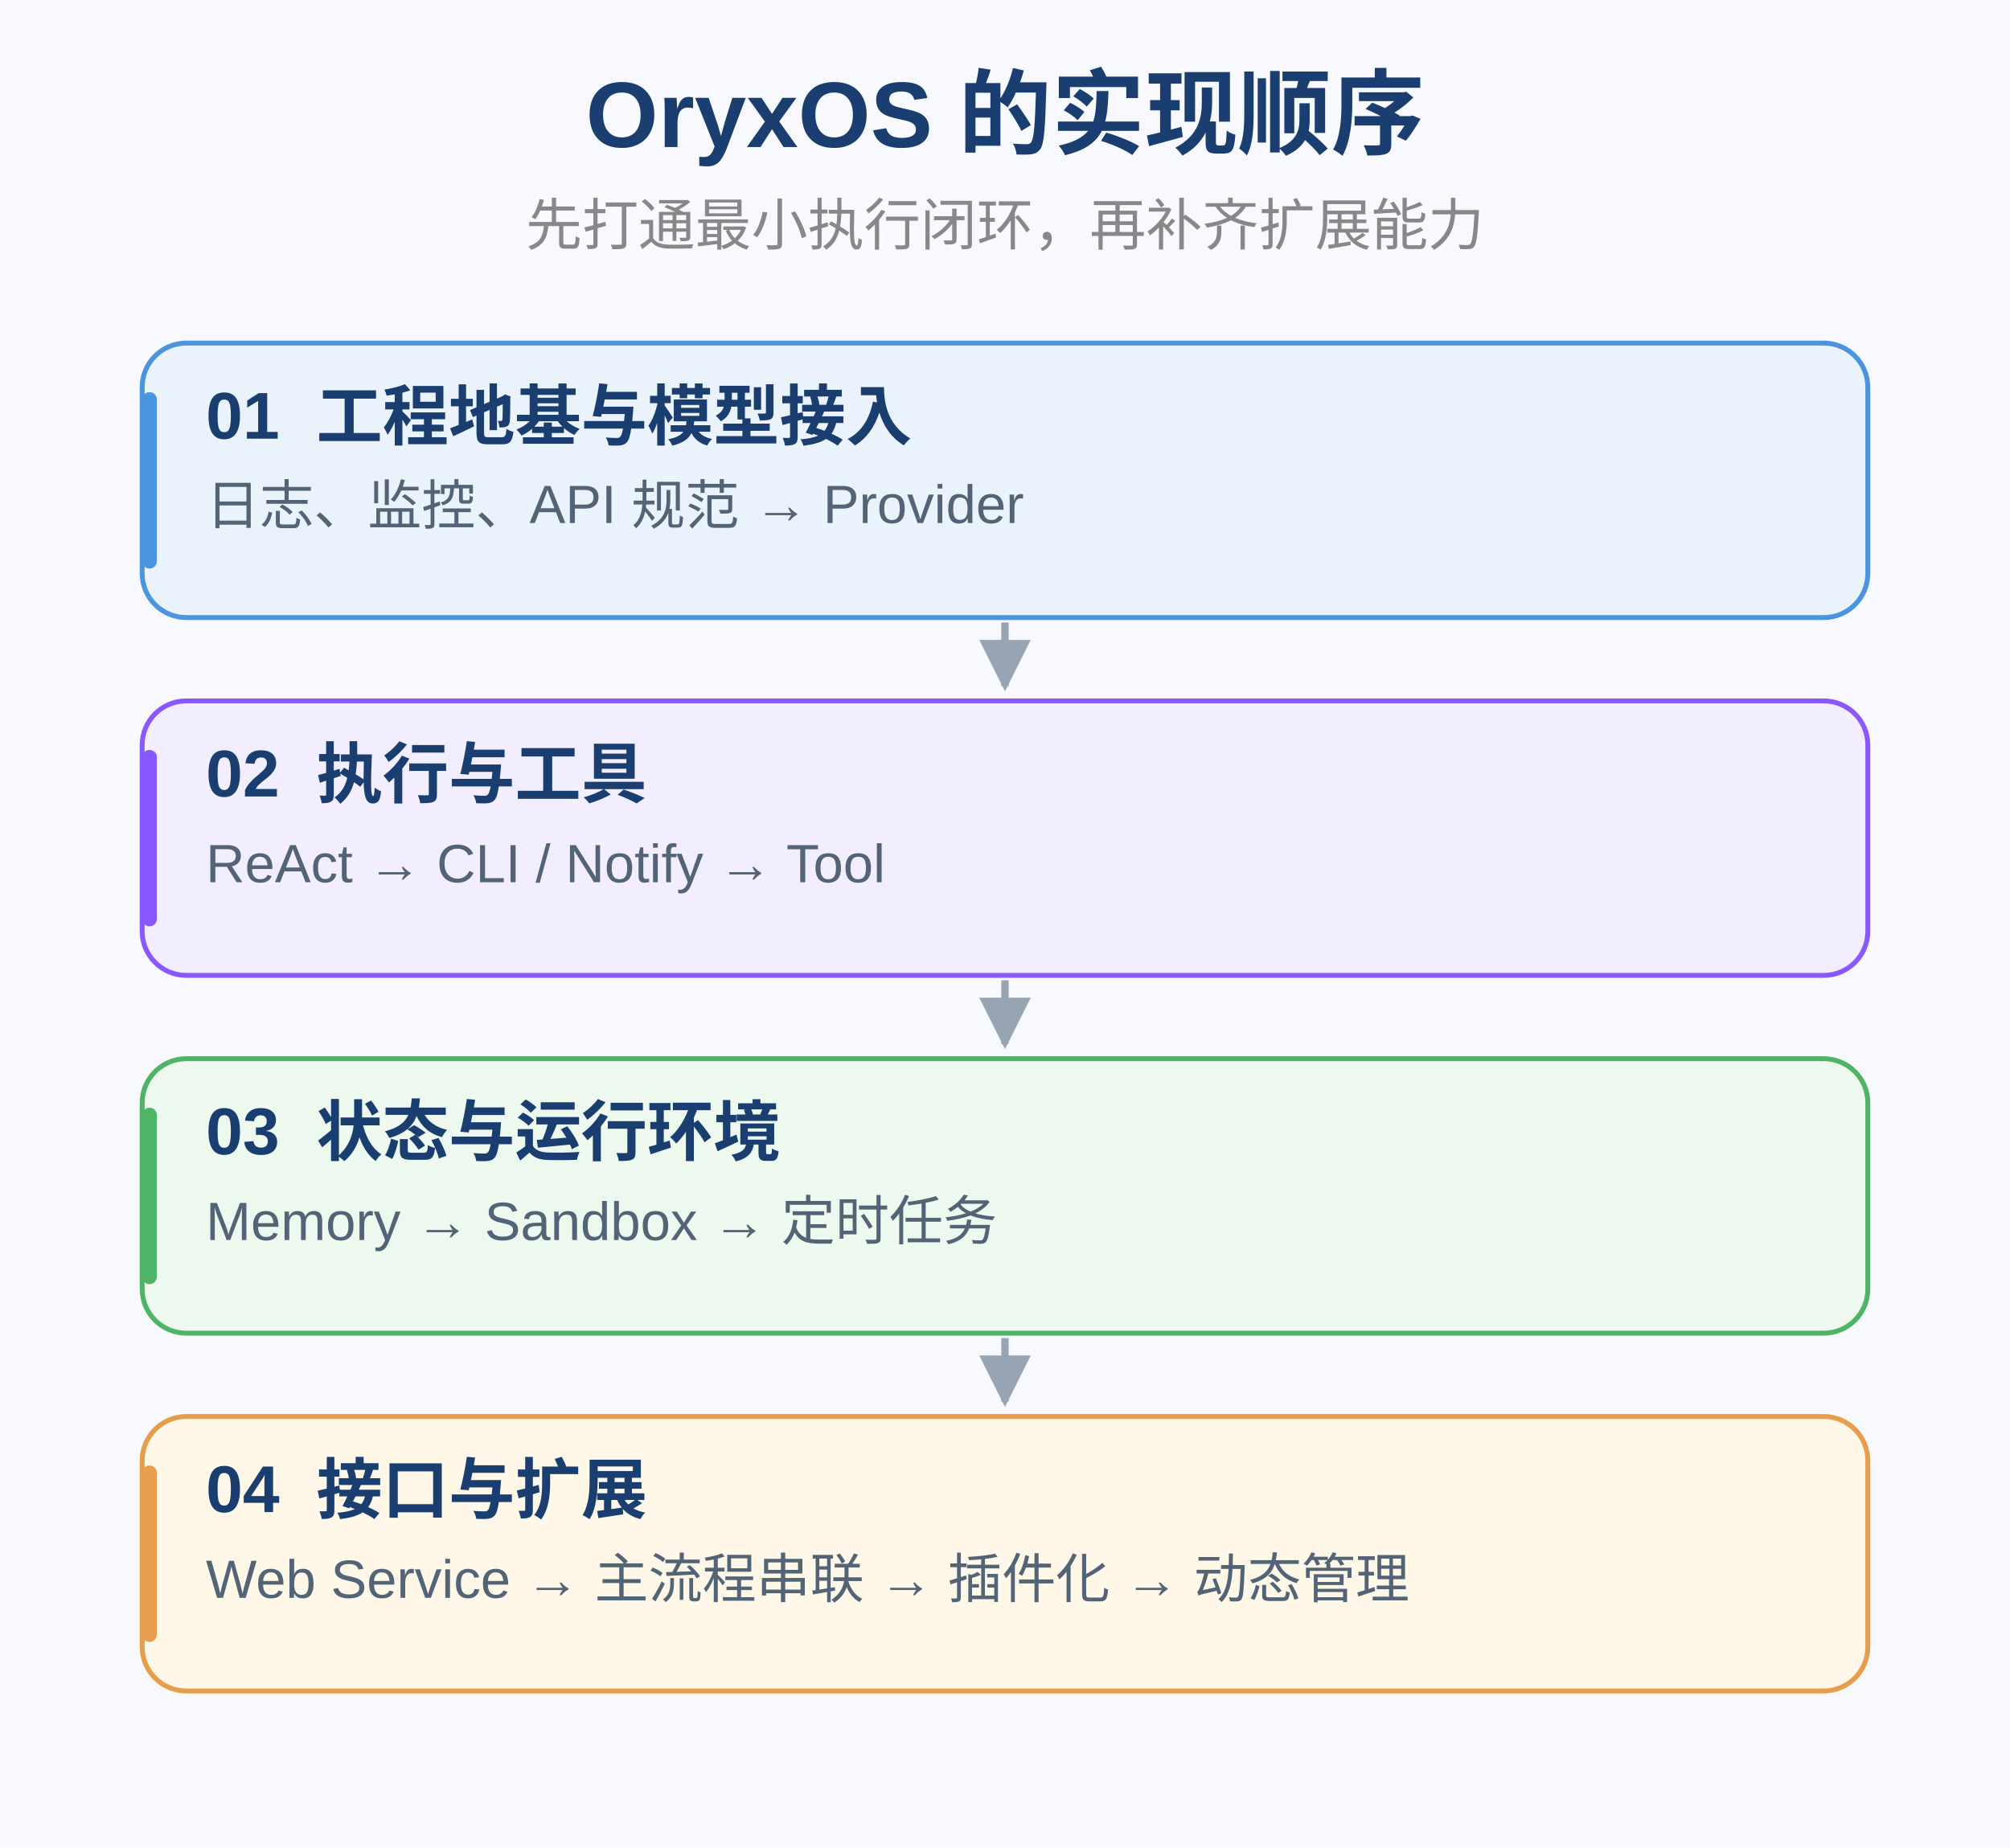
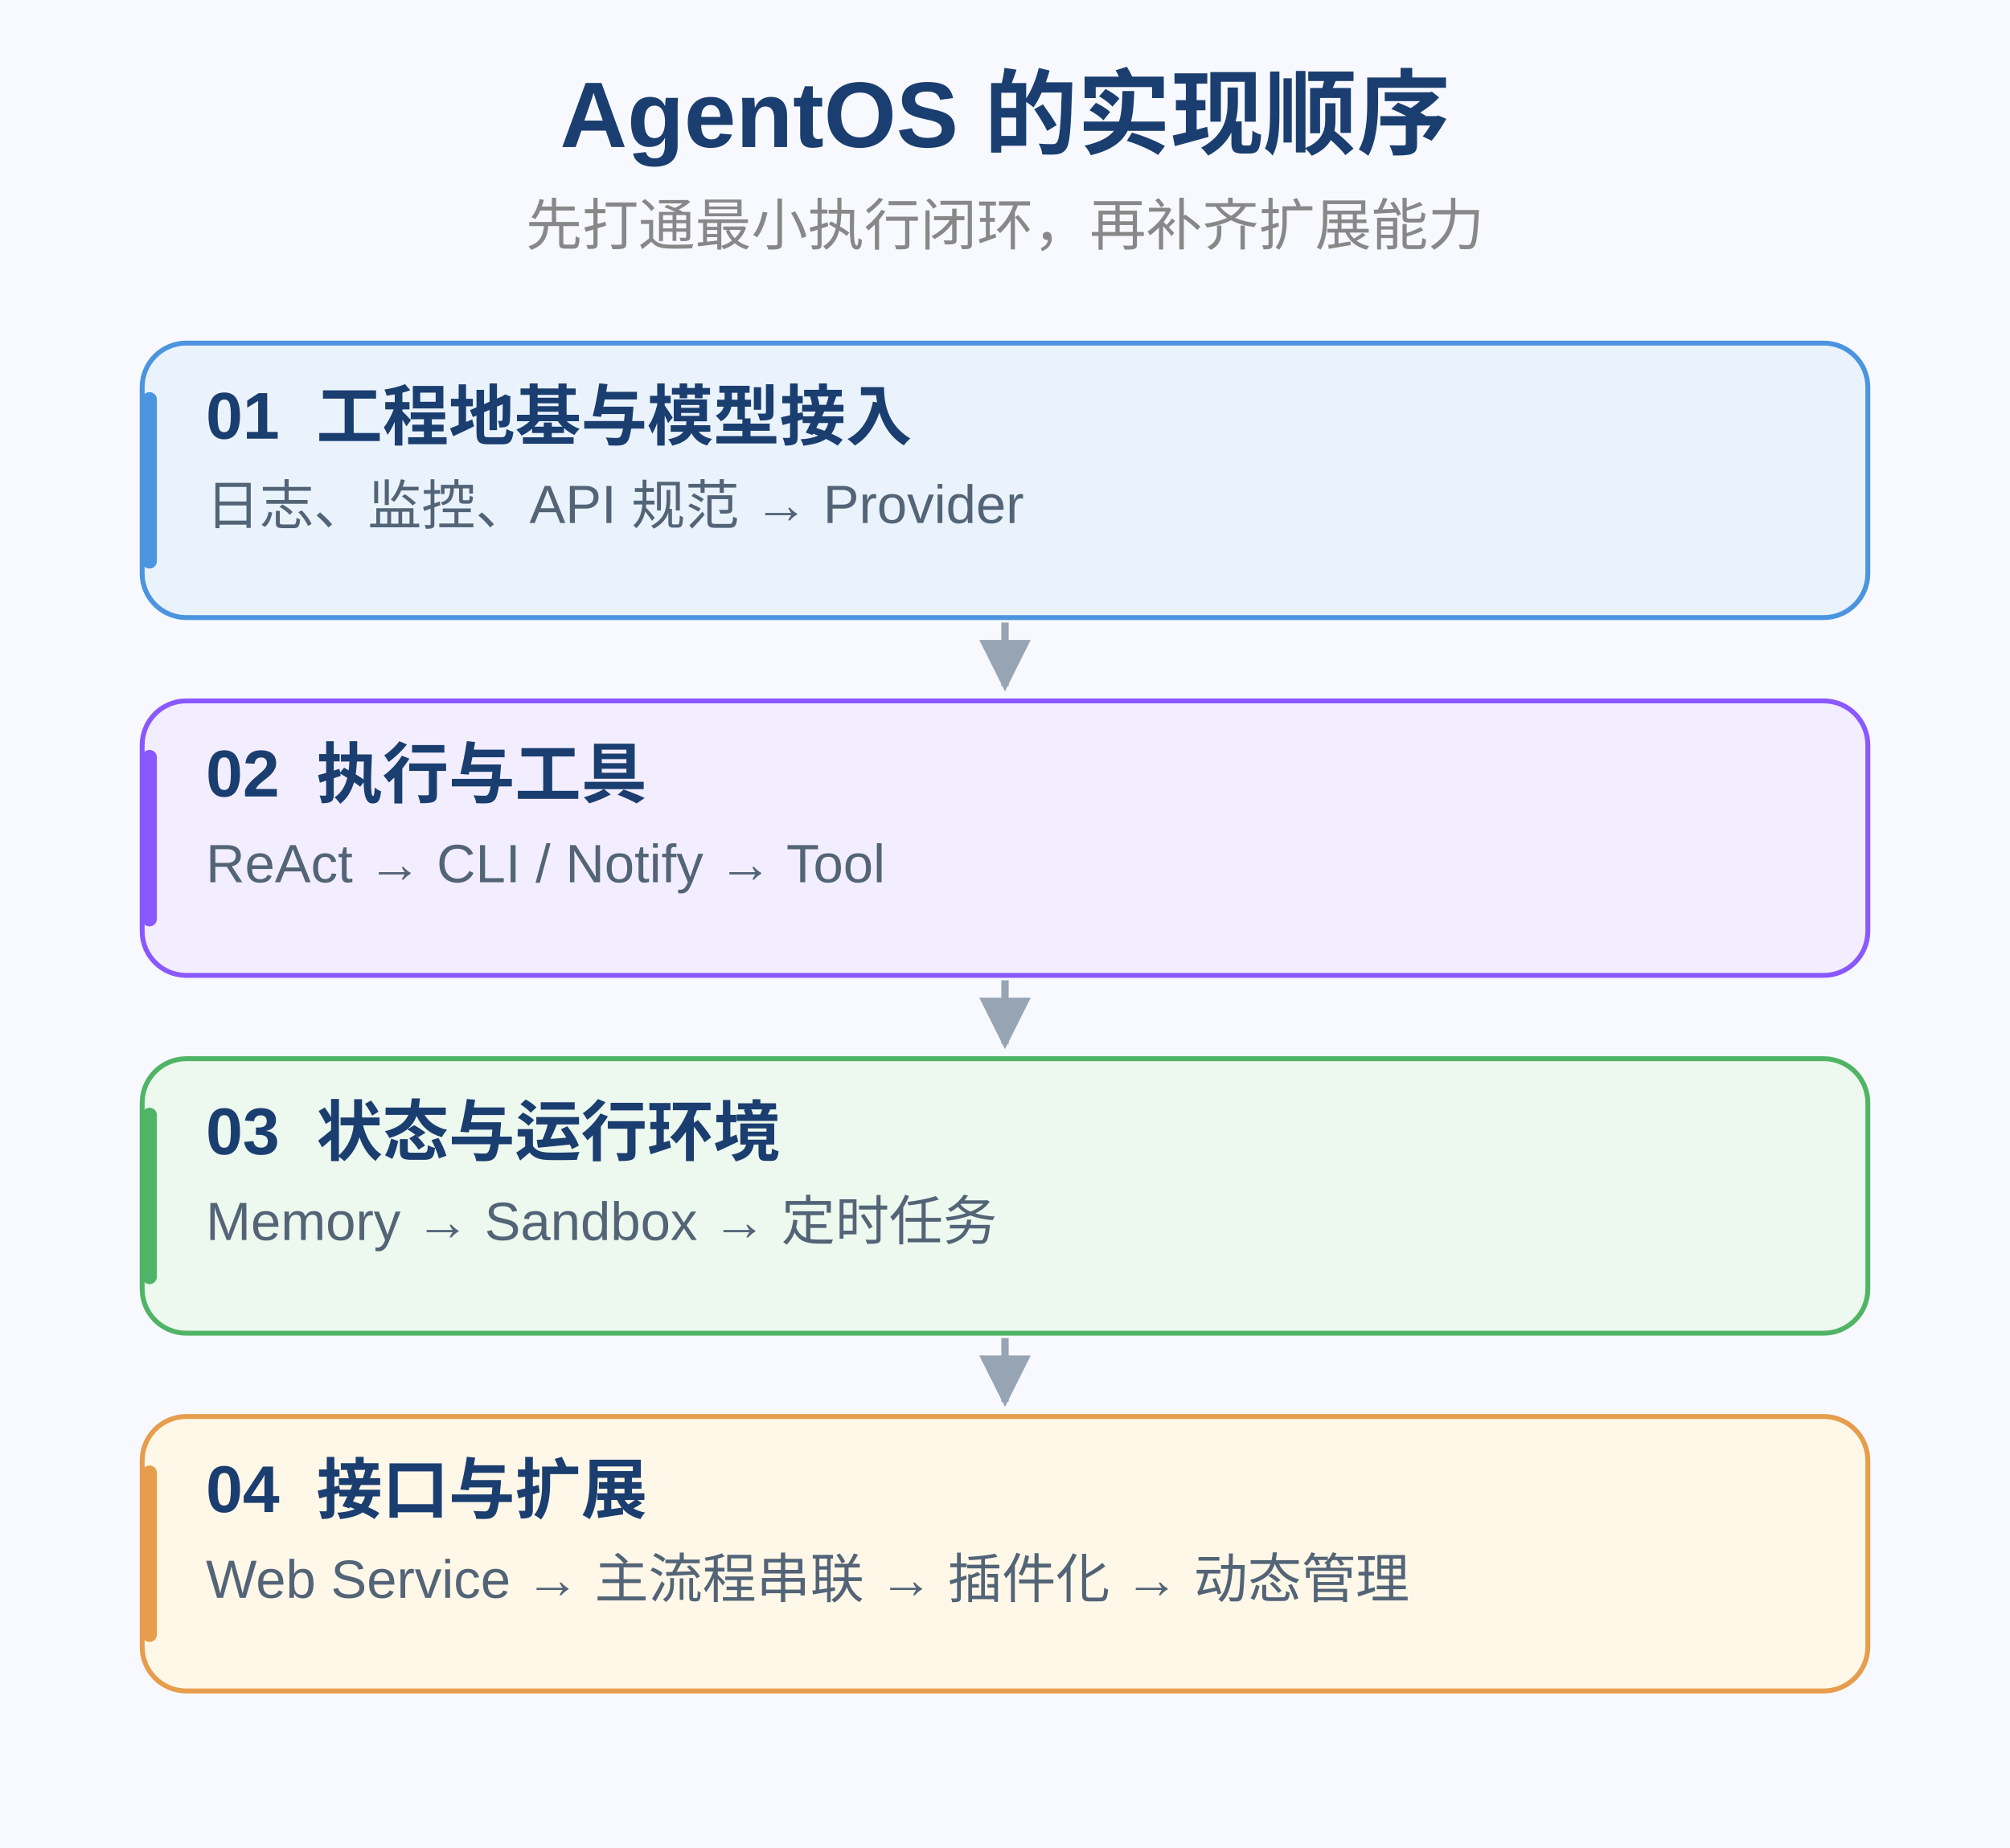
<svg xmlns="http://www.w3.org/2000/svg" width="820" height="754" viewBox="0 0 820 754" role="img" aria-labelledby="title desc">
  <defs>
    <marker id="arrow" viewBox="0 0 10 10" refX="9" refY="5" markerWidth="7" markerHeight="7" orient="auto-start-reverse">
      <path d="M 0 0 L 10 5 L 0 10 z" fill="context-stroke" />
    </marker>
  </defs>
  <g font-family="Arial, PingFang SC, Microsoft YaHei, sans-serif">
    <rect x="0" y="0" width="820" height="754" rx="0" fill="#f8f9ff" stroke="none" stroke-width="0" />
-     <text x="410.0" y="60" xml:space="preserve" font-size="38" fill="#1b3e70" text-anchor="middle" font-weight="700">OryxOS 的实现顺序</text>
+     <text x="410.0" y="60" xml:space="preserve" font-size="38" fill="#1b3e70" text-anchor="middle" font-weight="700">AgentOS 的实现顺序</text>
    <text x="410.0" y="100" xml:space="preserve" font-size="23" fill="#888888" text-anchor="middle" font-weight="400">先打通最小执行闭环，再补齐扩展能力</text>
    <rect x="58" y="140" width="704" height="112" rx="18" fill="#eaf3fc" stroke="#4b94df" stroke-width="2" />
    <rect x="58" y="160" width="6" height="72" rx="3" fill="#4b94df" stroke="none" stroke-width="0" />
    <text x="84" y="179" xml:space="preserve" font-size="27" fill="#1b3e70" text-anchor="start" font-weight="700">01  工程地基与模型接入</text>
    <text x="84" y="214" xml:space="preserve" font-size="22" fill="#536477" text-anchor="start" font-weight="400">日志、监控、API 规范 → Provider</text>
    <path d="M 410,254 L 410,280" fill="none" stroke="#96a4b4" stroke-width="3" stroke-linejoin="round" marker-end="url(#arrow)" />
    <rect x="58" y="286" width="704" height="112" rx="18" fill="#f3eeff" stroke="#8a58ff" stroke-width="2" />
    <rect x="58" y="306" width="6" height="72" rx="3" fill="#8a58ff" stroke="none" stroke-width="0" />
    <text x="84" y="325" xml:space="preserve" font-size="27" fill="#1b3e70" text-anchor="start" font-weight="700">02  执行与工具</text>
    <text x="84" y="360" xml:space="preserve" font-size="22" fill="#536477" text-anchor="start" font-weight="400">ReAct → CLI / Notify → Tool</text>
    <path d="M 410,400 L 410,426" fill="none" stroke="#96a4b4" stroke-width="3" stroke-linejoin="round" marker-end="url(#arrow)" />
    <rect x="58" y="432" width="704" height="112" rx="18" fill="#edf8ee" stroke="#50b467" stroke-width="2" />
    <rect x="58" y="452" width="6" height="72" rx="3" fill="#50b467" stroke="none" stroke-width="0" />
    <text x="84" y="471" xml:space="preserve" font-size="27" fill="#1b3e70" text-anchor="start" font-weight="700">03  状态与运行环境</text>
    <text x="84" y="506" xml:space="preserve" font-size="22" fill="#536477" text-anchor="start" font-weight="400">Memory → Sandbox → 定时任务</text>
    <path d="M 410,546 L 410,572" fill="none" stroke="#96a4b4" stroke-width="3" stroke-linejoin="round" marker-end="url(#arrow)" />
    <rect x="58" y="578" width="704" height="112" rx="18" fill="#fff8e8" stroke="#e69d4c" stroke-width="2" />
    <rect x="58" y="598" width="6" height="72" rx="3" fill="#e69d4c" stroke="none" stroke-width="0" />
    <text x="84" y="617" xml:space="preserve" font-size="27" fill="#1b3e70" text-anchor="start" font-weight="700">04  接口与扩展</text>
    <text x="84" y="652" xml:space="preserve" font-size="22" fill="#536477" text-anchor="start" font-weight="400">Web Service → 主流程串联 → 插件化 → 动态管理</text>
  </g>
</svg>
